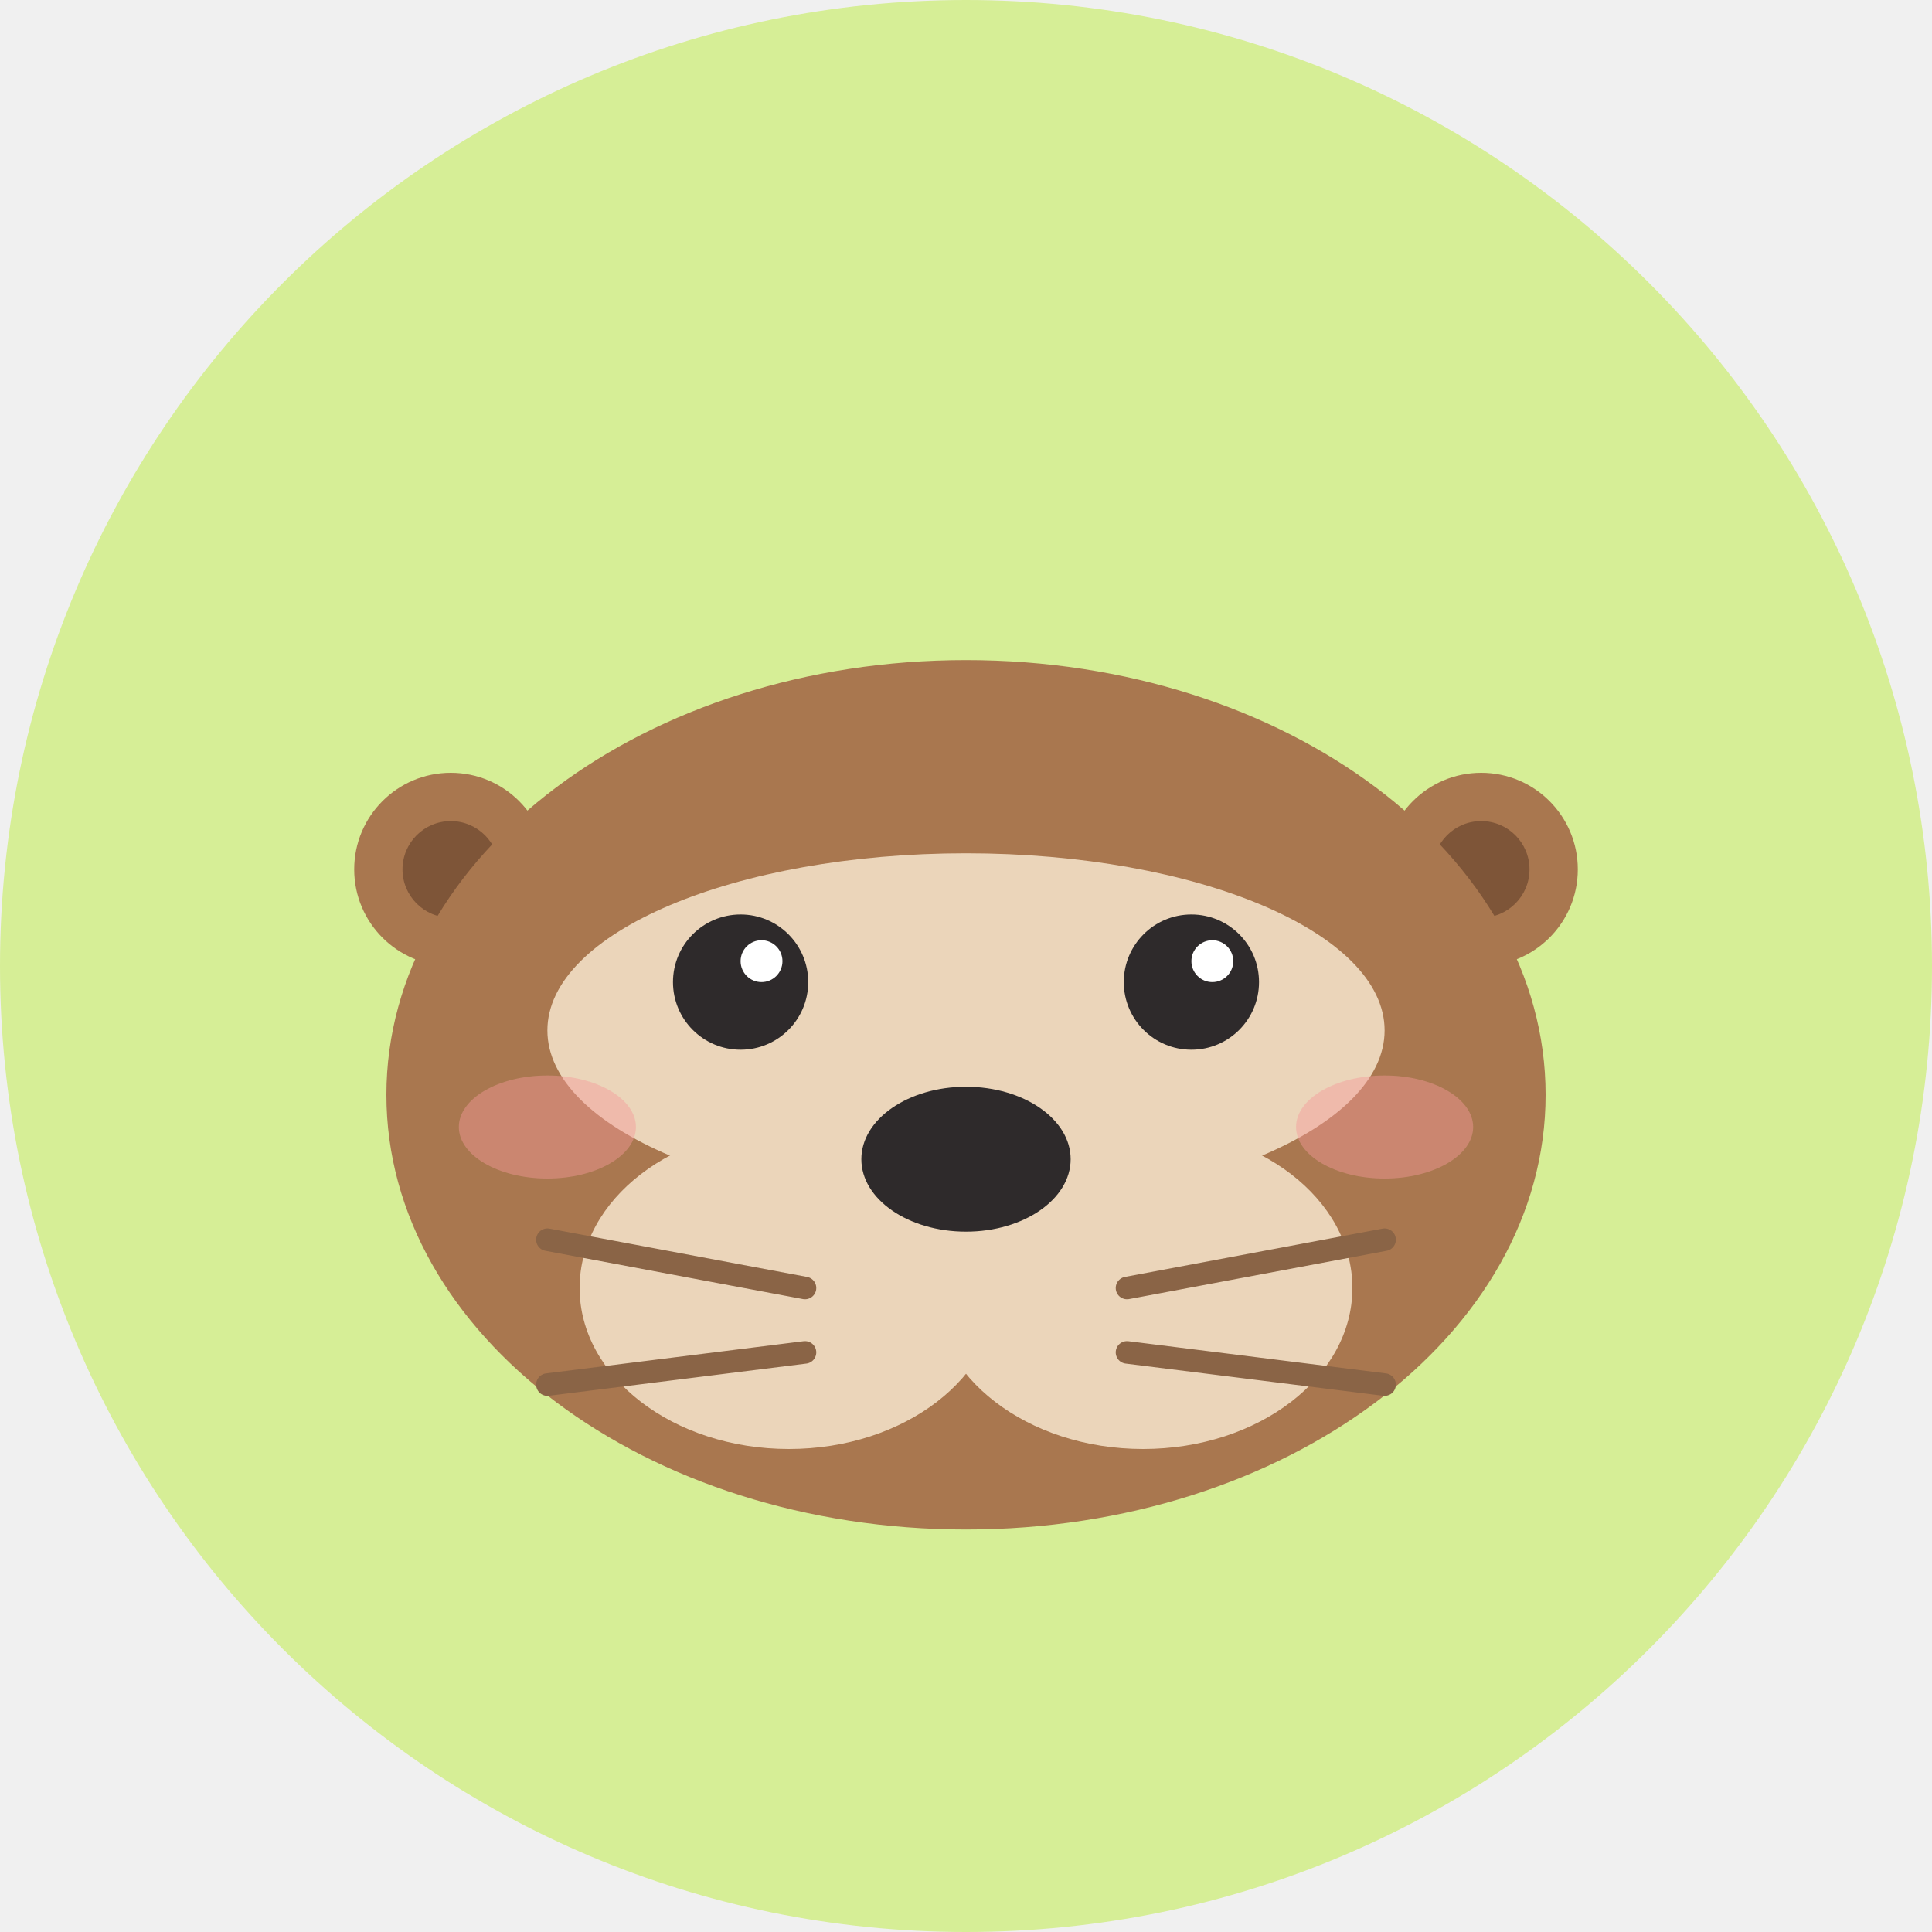
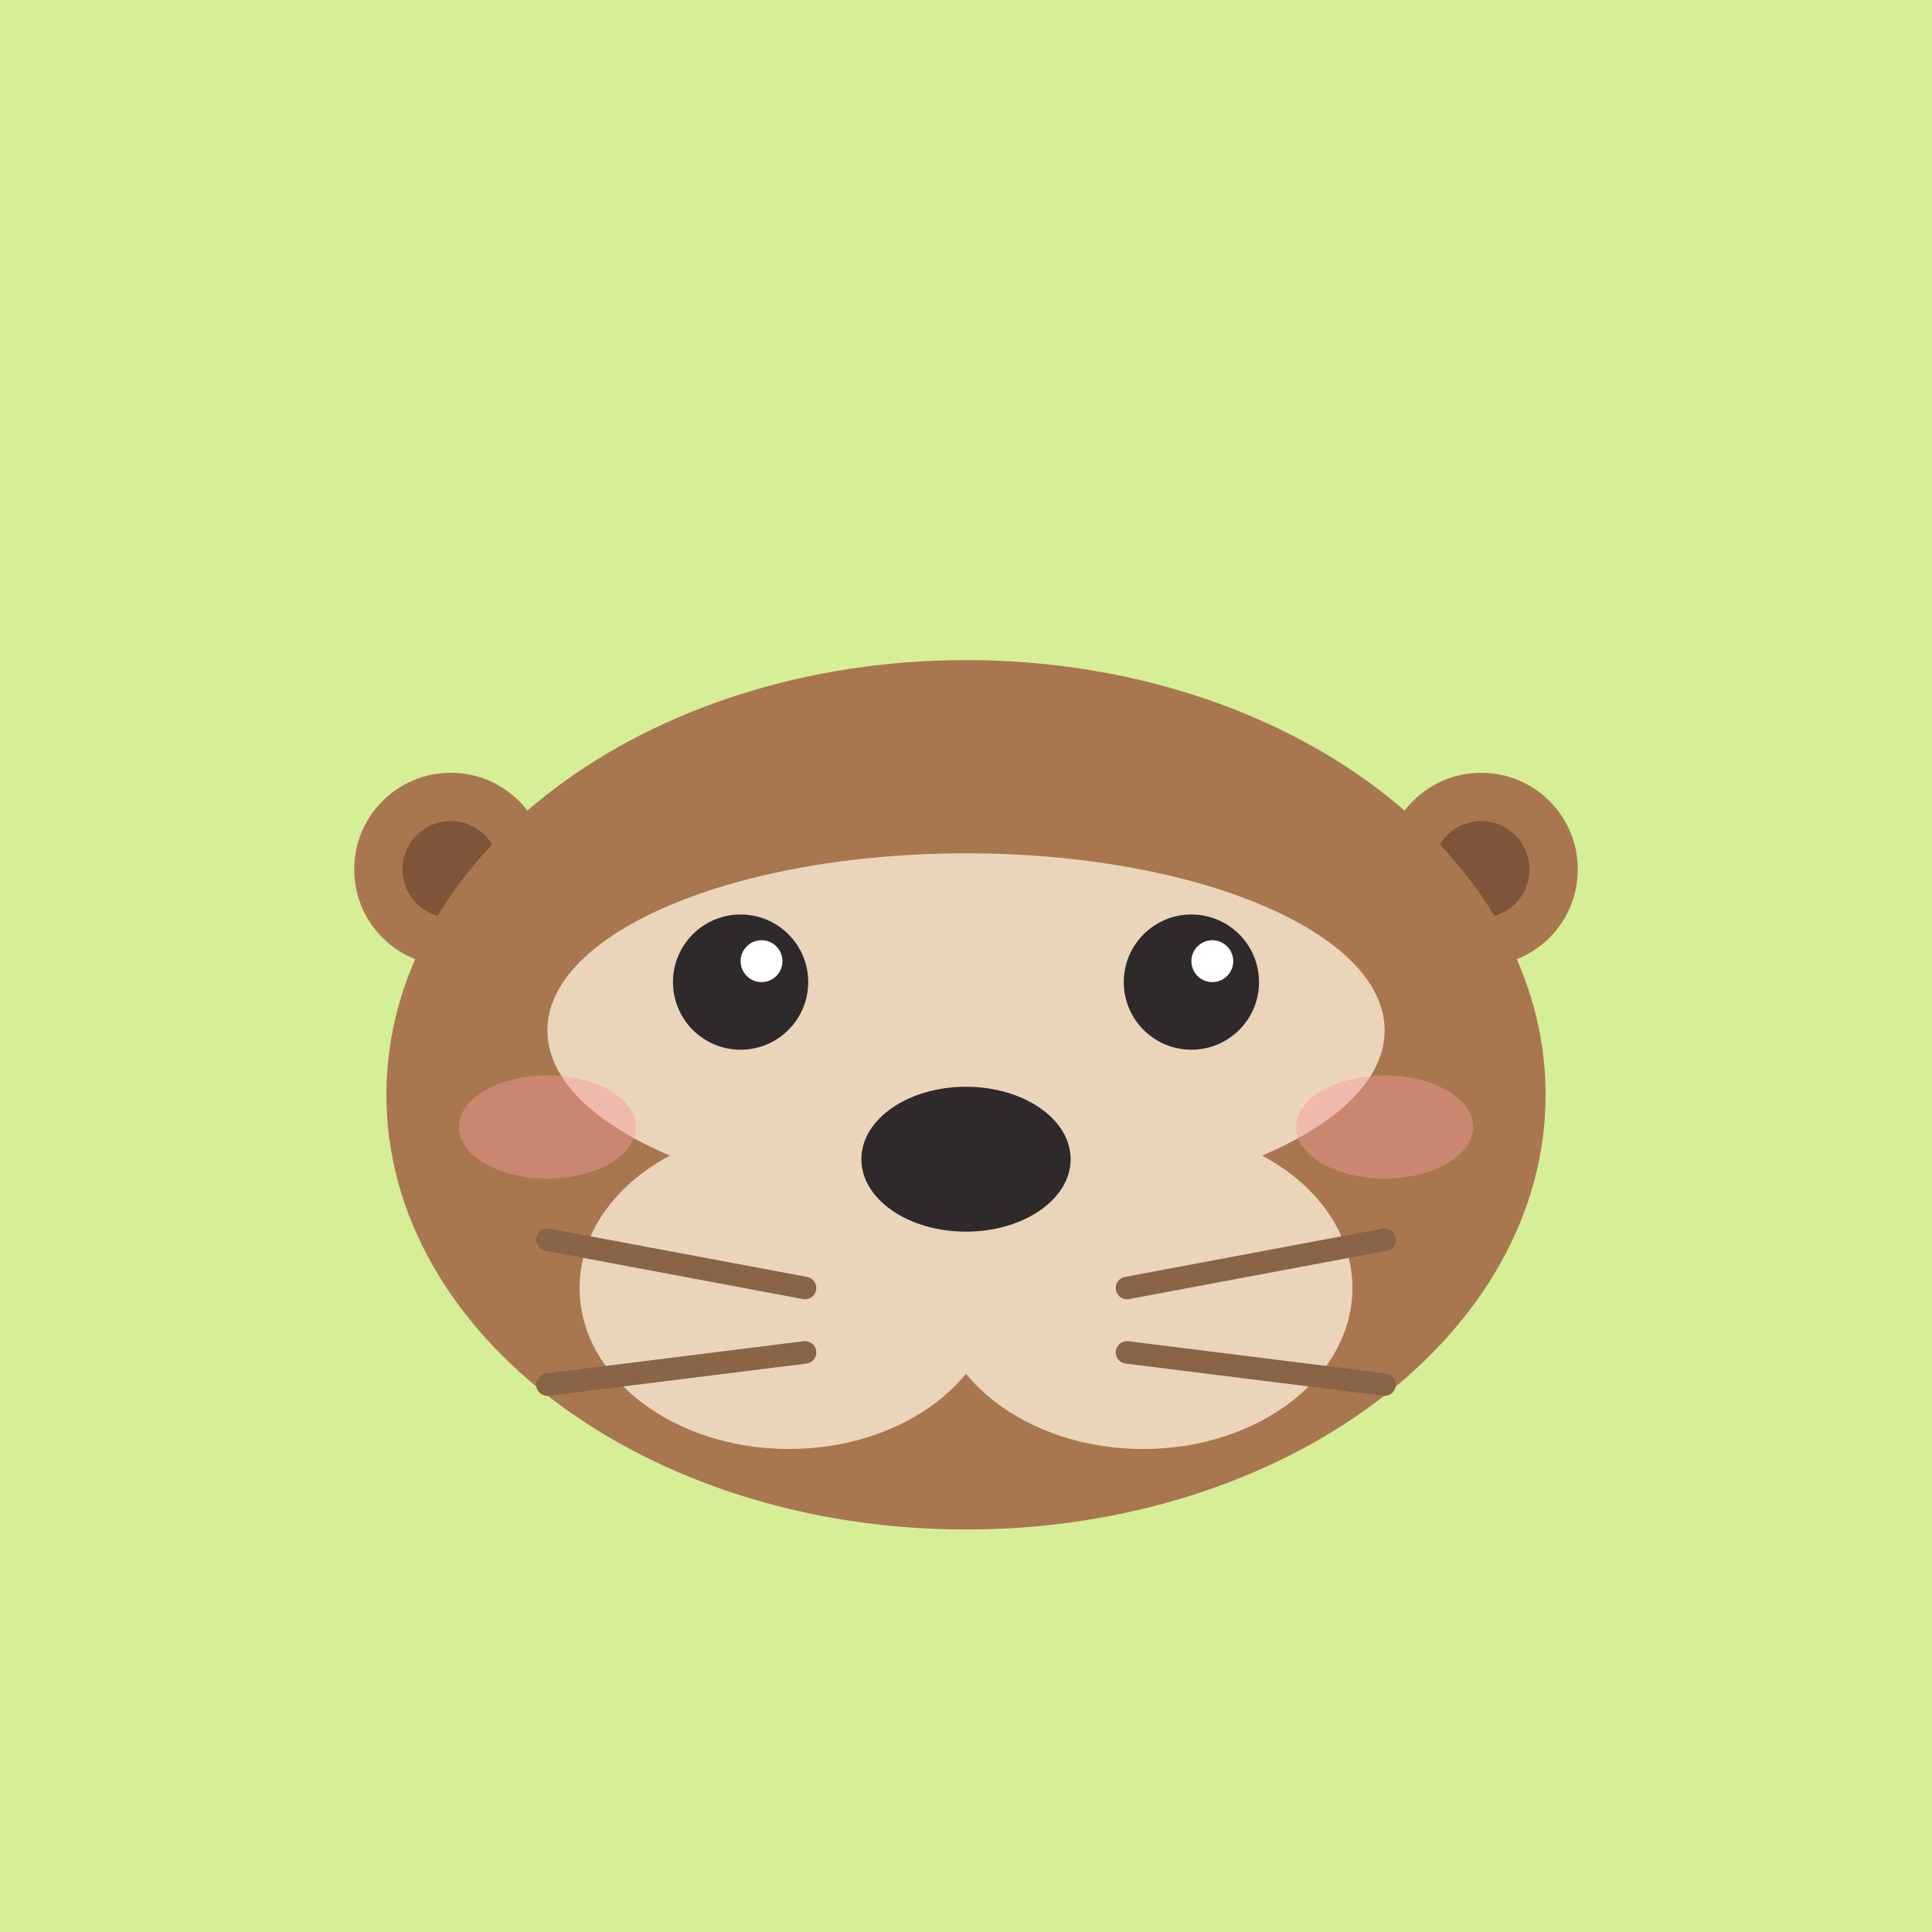
<svg xmlns="http://www.w3.org/2000/svg" viewBox="0 0 120 120" width="120" height="120">
-   <defs>
-     <clipPath id="clip-otter-lime">
-       <circle cx="60" cy="60" r="60" />
-     </clipPath>
-   </defs>
-   <g clip-path="url(#clip-otter-lime)">
-     <rect width="120" height="120" fill="#D6EE96" />
-     <circle cx="28" cy="54" r="6" fill="#A9774F" />
-     <circle cx="92" cy="54" r="6" fill="#A9774F" />
-     <circle cx="28" cy="54" r="3" fill="#7E5538" />
-     <circle cx="92" cy="54" r="3" fill="#7E5538" />
-     <ellipse cx="60" cy="68" rx="36" ry="27" fill="#A9774F" />
-     <ellipse cx="60" cy="64" rx="26" ry="11" fill="#EBD5BA" />
-     <ellipse cx="49" cy="80" rx="13" ry="10" fill="#EBD5BA" />
-     <ellipse cx="71" cy="80" rx="13" ry="10" fill="#EBD5BA" />
-     <circle cx="46" cy="61" r="4.2" fill="#2E2A2B" />
-     <circle cx="47.3" cy="59.7" r="1.3" fill="#FFFFFF" />
-     <circle cx="74" cy="61" r="4.2" fill="#2E2A2B" />
-     <circle cx="75.3" cy="59.7" r="1.3" fill="#FFFFFF" />
-     <ellipse cx="60" cy="72" rx="6.5" ry="4.5" fill="#2E2A2B" />
-     <path d="M50 80 L34 77 M50 84 L34 86" fill="none" stroke="#8A6446" stroke-width="1.4" stroke-linecap="round" stroke-linejoin="round" />
-     <path d="M70 80 L86 77 M70 84 L86 86" fill="none" stroke="#8A6446" stroke-width="1.4" stroke-linecap="round" stroke-linejoin="round" />
-     <g opacity=".45">
-       <ellipse cx="34" cy="70" rx="5.5" ry="3.2" fill="#F49A9A" />
-       <ellipse cx="86" cy="70" rx="5.5" ry="3.2" fill="#F49A9A" />
-     </g>
+   <rect width="120" height="120" fill="#D6EE96" />
+   <circle cx="28" cy="54" r="6" fill="#A9774F" />
+   <circle cx="92" cy="54" r="6" fill="#A9774F" />
+   <circle cx="28" cy="54" r="3" fill="#7E5538" />
+   <circle cx="92" cy="54" r="3" fill="#7E5538" />
+   <ellipse cx="60" cy="68" rx="36" ry="27" fill="#A9774F" />
+   <ellipse cx="60" cy="64" rx="26" ry="11" fill="#EBD5BA" />
+   <ellipse cx="49" cy="80" rx="13" ry="10" fill="#EBD5BA" />
+   <ellipse cx="71" cy="80" rx="13" ry="10" fill="#EBD5BA" />
+   <circle cx="46" cy="61" r="4.2" fill="#2E2A2B" />
+   <circle cx="47.3" cy="59.7" r="1.3" fill="#FFFFFF" />
+   <circle cx="74" cy="61" r="4.2" fill="#2E2A2B" />
+   <circle cx="75.3" cy="59.7" r="1.3" fill="#FFFFFF" />
+   <ellipse cx="60" cy="72" rx="6.5" ry="4.5" fill="#2E2A2B" />
+   <path d="M50 80 L34 77 M50 84 L34 86" fill="none" stroke="#8A6446" stroke-width="1.4" stroke-linecap="round" stroke-linejoin="round" />
+   <path d="M70 80 L86 77 M70 84 L86 86" fill="none" stroke="#8A6446" stroke-width="1.4" stroke-linecap="round" stroke-linejoin="round" />
+   <g opacity=".45">
+     <ellipse cx="34" cy="70" rx="5.5" ry="3.2" fill="#F49A9A" />
+     <ellipse cx="86" cy="70" rx="5.5" ry="3.2" fill="#F49A9A" />
  </g>
</svg>
